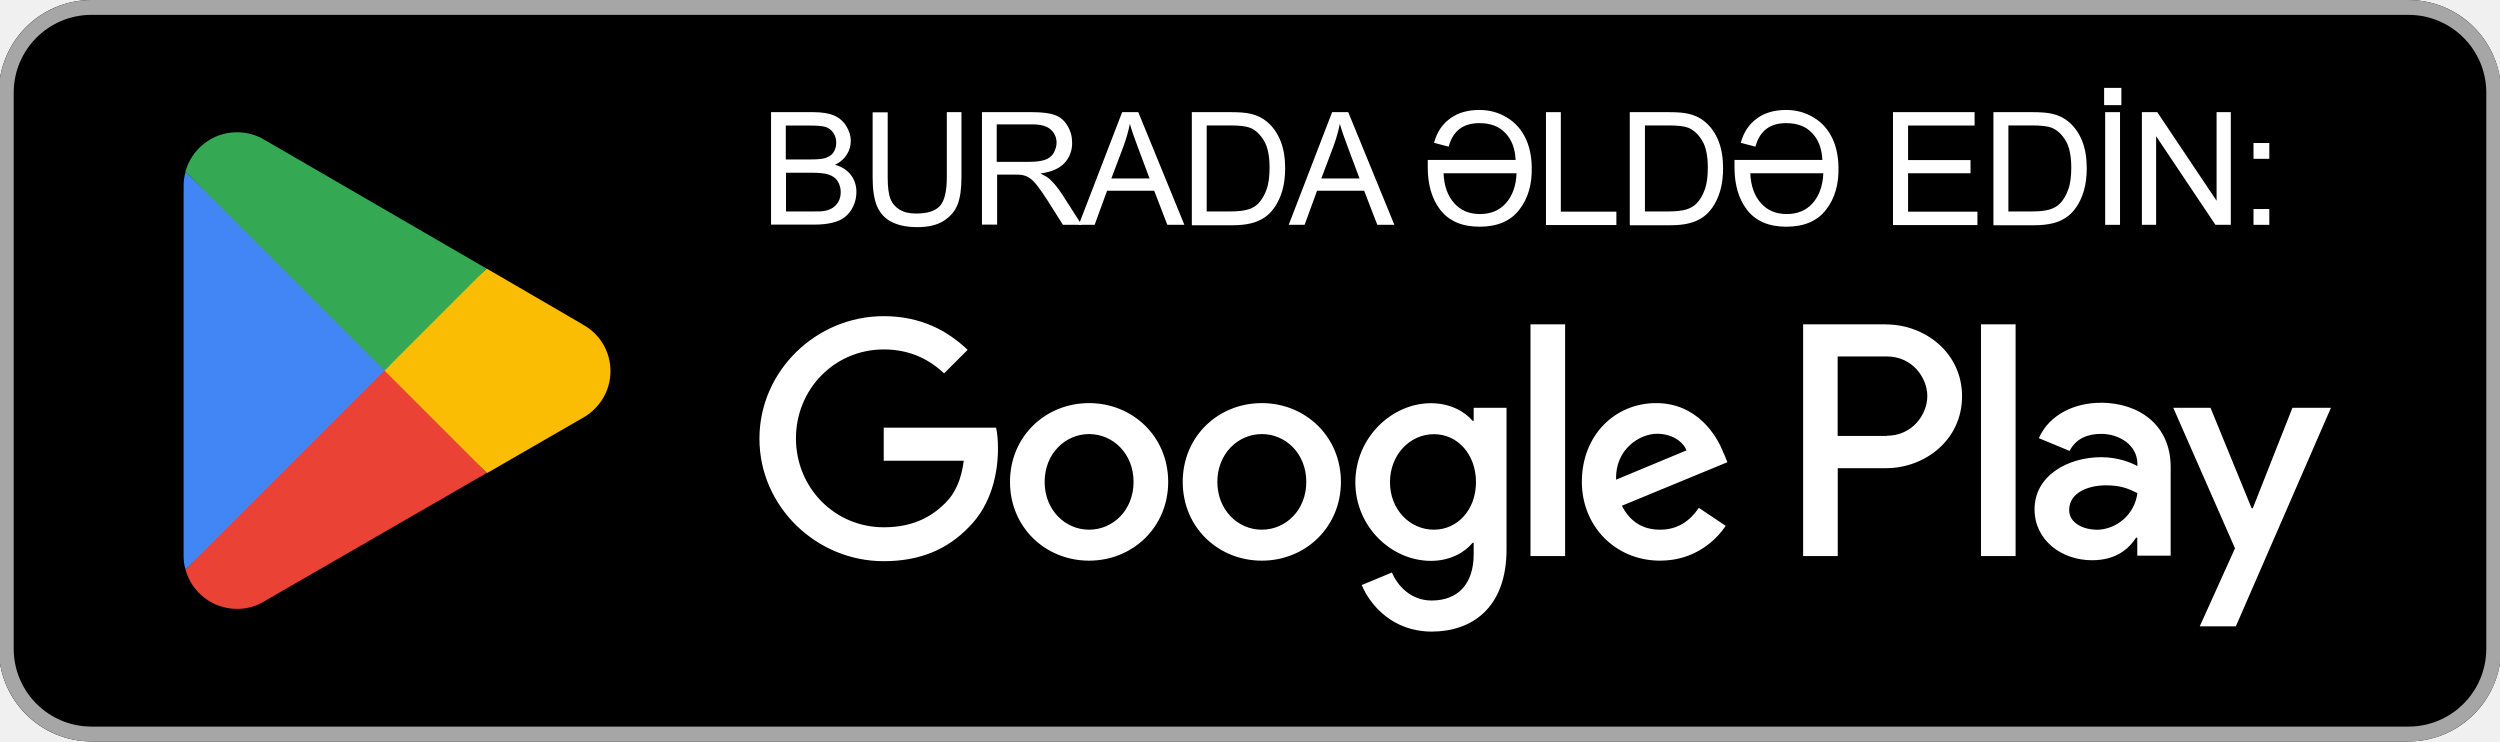
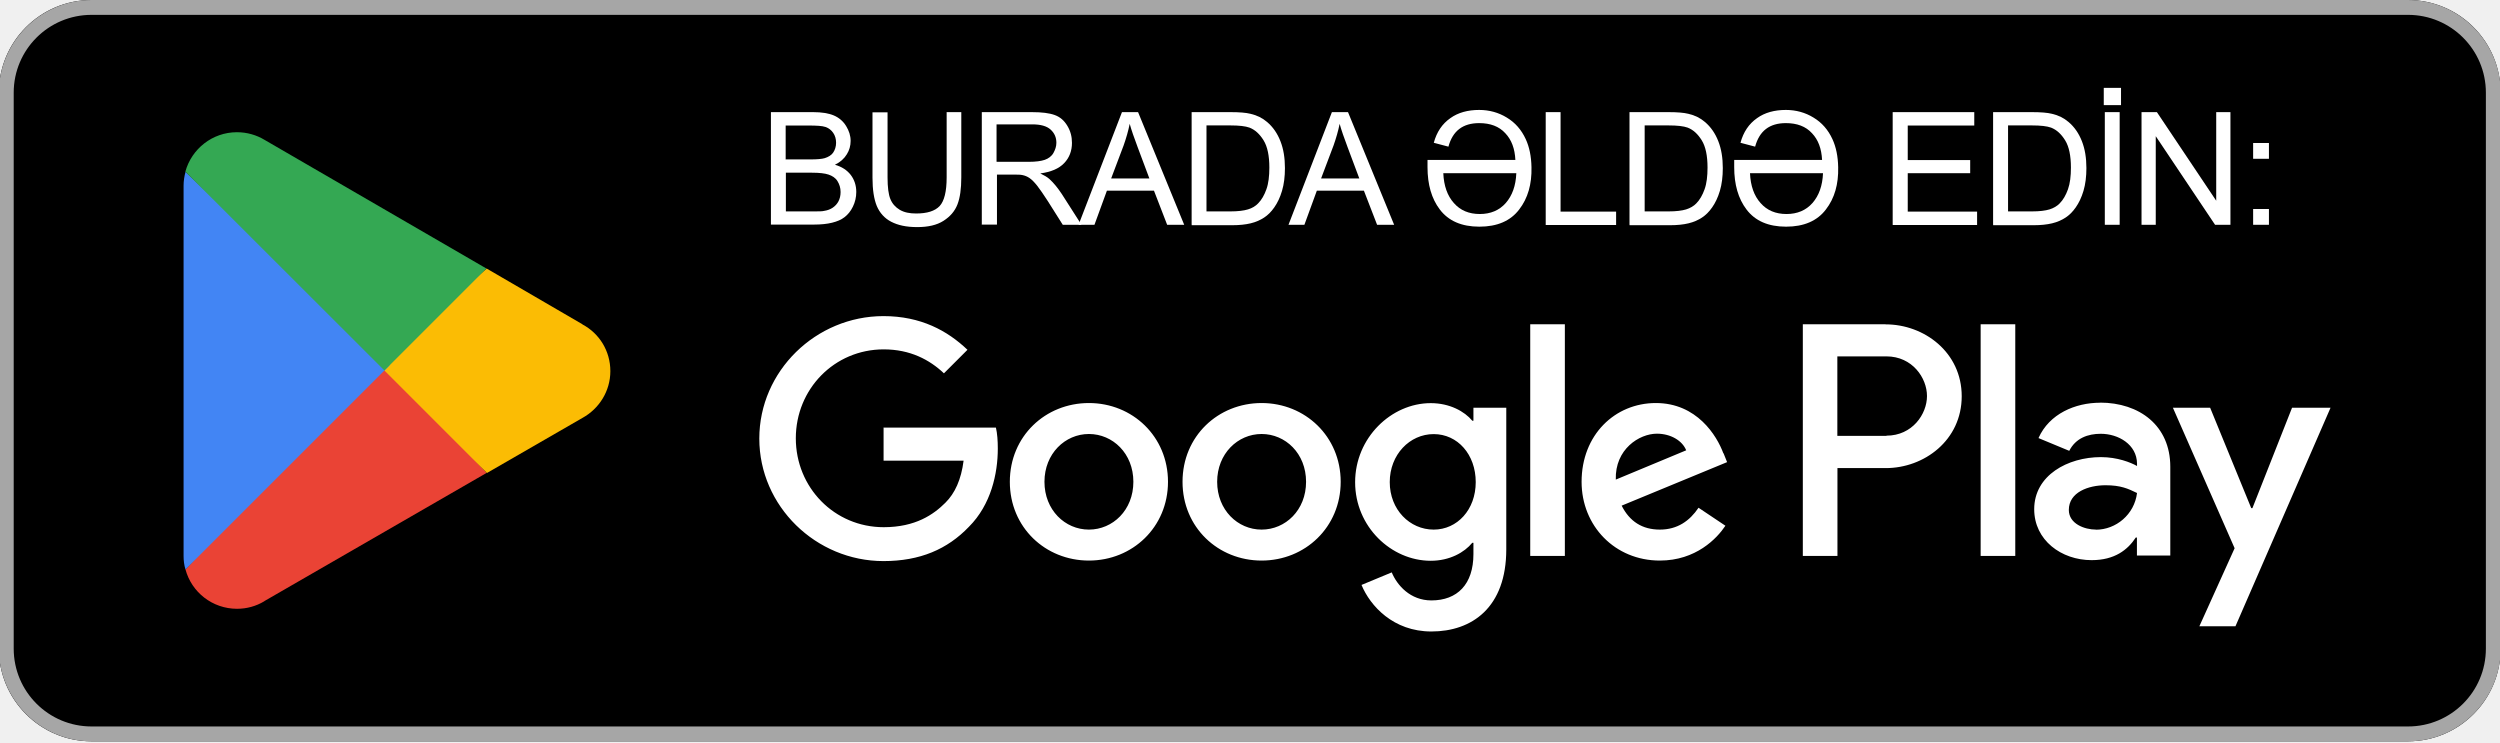
- <svg xmlns="http://www.w3.org/2000/svg" id="artwork" version="1.1" viewBox="0 0 238.96 70.87">
+ <svg xmlns="http://www.w3.org/2000/svg" id="artwork" version="1.1" viewBox="0 0 239 71">
  <defs>
    <style>
      .st0 {
        fill: #4285f4;
      }

      .st1 {
        fill: #a6a6a6;
      }

      .st2 {
        fill: #34a853;
      }

      .st3 {
        fill: #fbbc04;
      }

      .st4 {
        fill: #fff;
      }

      .st5 {
        fill: #ea4335;
      }
    </style>
  </defs>
  <g>
    <rect x="-.11" y="0" width="239.17" height="70.87" rx="8.86" ry="8.86" />
    <path class="st1" d="M230.21,1.42c4.11,0,7.44,3.33,7.44,7.44v53.15c0,4.11-3.33,7.44-7.44,7.44H8.75c-4.11,0-7.44-3.33-7.44-7.44V8.86C1.31,4.75,4.64,1.42,8.75,1.42h221.46M230.21,0H8.75C3.88,0-.11,3.99-.11,8.86v53.15c0,4.87,3.99,8.86,8.86,8.86h221.46c4.87,0,8.86-3.99,8.86-8.86V8.86C239.07,3.99,235.08,0,230.21,0h0Z" />
    <path class="st4" d="M120.61,38.53c-4.16,0-7.56,3.17-7.56,7.53s3.4,7.53,7.56,7.53,7.56-3.19,7.56-7.53-3.4-7.53-7.56-7.53ZM120.61,50.63c-2.29,0-4.25-1.88-4.25-4.57s1.97-4.57,4.25-4.57,4.25,1.86,4.25,4.57-1.97,4.57-4.25,4.57ZM104.1,38.53c-4.16,0-7.56,3.17-7.56,7.53s3.4,7.53,7.56,7.53,7.56-3.19,7.56-7.53-3.4-7.53-7.56-7.53ZM104.1,50.63c-2.29,0-4.25-1.88-4.25-4.57s1.97-4.57,4.25-4.57,4.25,1.86,4.25,4.57-1.97,4.57-4.25,4.57ZM84.47,40.85v3.19h7.65c-.23,1.81-.83,3.12-1.74,4.02-1.12,1.12-2.85,2.34-5.9,2.34-4.71,0-8.4-3.79-8.4-8.5s3.69-8.5,8.4-8.5c2.53,0,4.39.99,5.76,2.29l2.25-2.25c-1.91-1.82-4.45-3.22-8.03-3.22-6.45,0-11.87,5.24-11.87,11.71s5.42,11.71,11.87,11.71c3.49,0,6.11-1.13,8.17-3.28,2.11-2.11,2.76-5.08,2.76-7.48,0-.74-.05-1.44-.18-2h-10.75v-.02ZM164.75,43.33c-.62-1.68-2.53-4.8-6.45-4.8s-7.1,3.05-7.1,7.53c0,4.22,3.19,7.53,7.48,7.53,3.45,0,5.46-2.11,6.27-3.33l-2.57-1.72c-.85,1.26-2.02,2.09-3.7,2.09s-2.89-.78-3.65-2.29l10.08-4.16-.34-.85h-.02ZM154.47,45.85c-.09-2.91,2.25-4.39,3.93-4.39,1.31,0,2.43.66,2.8,1.59,0,0-6.73,2.8-6.73,2.8ZM146.29,53.15h3.31v-22.15h-3.31v22.15ZM140.86,40.22h-.11c-.74-.89-2.16-1.68-3.97-1.68-3.77,0-7.23,3.31-7.23,7.56s3.45,7.51,7.23,7.51c1.81,0,3.22-.8,3.97-1.72h.11v1.08c0,2.89-1.54,4.43-4.02,4.43-2.02,0-3.28-1.45-3.79-2.68l-2.89,1.2c.83,2,3.03,4.45,6.68,4.45,3.88,0,7.16-2.29,7.16-7.85v-13.54h-3.14s0,1.22,0,1.22ZM137.06,50.63c-2.29,0-4.2-1.91-4.2-4.54s1.91-4.59,4.2-4.59,4.02,1.95,4.02,4.59-1.77,4.54-4.02,4.54ZM180.27,31h-7.92v22.15h3.31v-8.4h4.62c3.67,0,7.26-2.66,7.26-6.87s-3.6-6.87-7.26-6.87h-.02ZM180.34,41.67h-4.69v-7.6h4.69c2.48,0,3.88,2.06,3.88,3.79s-1.4,3.79-3.88,3.79h0v.02ZM200.78,38.5c-2.39,0-4.87,1.06-5.9,3.38l2.94,1.22c.62-1.22,1.79-1.63,3.01-1.63,1.7,0,3.45,1.03,3.47,2.85v.23c-.6-.34-1.88-.85-3.45-.85-3.17,0-6.38,1.74-6.38,4.98,0,2.96,2.59,4.87,5.49,4.87,2.21,0,3.45-.99,4.22-2.16h.11v1.72h3.19v-8.49c0-3.93-2.94-6.13-6.73-6.13,0,0,.04,0,.04,0ZM200.37,50.63c-1.08,0-2.59-.55-2.59-1.88,0-1.7,1.88-2.36,3.51-2.36,1.45,0,2.14.32,3.01.74-.25,2.06-2.02,3.51-3.93,3.51h0v-.02ZM219.12,38.98l-3.79,9.6h-.11l-3.93-9.6h-3.56l5.9,13.43-3.37,7.46h3.45l9.09-20.89s-3.69,0-3.69,0ZM189.35,53.15h3.31v-22.15h-3.31v22.15Z" />
    <g>
      <path class="st5" d="M36.6,34.41l-18.87,20.02h0c.58,2.18,2.57,3.77,4.93,3.77.94,0,1.82-.25,2.59-.71l.05-.04,21.22-12.24-9.94-10.82h.02v.02Z" />
      <path class="st3" d="M55.68,31h0l-9.16-5.33-10.33,9.19,10.36,10.36,9.12-5.26c1.59-.87,2.68-2.55,2.68-4.48s-1.06-3.61-2.66-4.46h0l-.02-.02Z" />
      <path class="st0" d="M17.73,16.44c-.11.43-.18.85-.18,1.31v35.38c0,.46.05.89.18,1.31l19.51-19.51s-19.51-18.5-19.51-18.5Z" />
      <path class="st2" d="M36.74,35.43l9.76-9.76-21.21-12.3c-.76-.46-1.67-.73-2.64-.73-2.36,0-4.34,1.61-4.93,3.77h0l19.01,18.99h0v.02Z" />
    </g>
  </g>
  <g>
    <path class="st4" d="M73.7,21.49v-10.77h4.04c.81,0,1.49.11,1.98.32s.89.55,1.17,1.01.43.92.43,1.42c0,.46-.12.9-.37,1.29-.25.41-.62.74-1.13.99.66.19,1.15.51,1.51.97.35.46.53,1.01.53,1.63,0,.5-.11.97-.32,1.4-.21.44-.48.76-.8,1.01s-.71.41-1.19.53-1.05.18-1.74.18h-4.11v.02ZM75.14,15.24h2.34c.64,0,1.08-.04,1.36-.12.35-.11.64-.28.81-.53s.28-.57.28-.94-.09-.67-.27-.94c-.18-.27-.43-.46-.74-.57s-.87-.14-1.65-.14h-2.16v3.26l.02-.02ZM75.14,20.21h2.68c.46,0,.78,0,.97-.05.34-.05.6-.16.81-.3s.41-.34.55-.6.21-.57.21-.9c0-.41-.11-.74-.3-1.05s-.5-.5-.85-.62-.89-.18-1.58-.18h-2.5v3.7Z" />
    <path class="st4" d="M90.46,10.72h1.44v6.24c0,1.08-.12,1.95-.37,2.59s-.69,1.15-1.33,1.56-1.47.6-2.52.6-1.84-.18-2.48-.51-1.1-.85-1.38-1.51c-.27-.66-.41-1.56-.41-2.71v-6.24h1.44v6.22c0,.94.09,1.63.27,2.07s.48.78.9,1.03c.43.25.94.35,1.56.35,1.05,0,1.79-.23,2.25-.71.44-.48.67-1.38.67-2.75v-6.22l-.04-.02Z" />
    <path class="st4" d="M93.86,21.49v-10.77h4.78c.96,0,1.68.09,2.2.28s.9.53,1.2,1.03.44,1.03.44,1.63c0,.76-.25,1.42-.74,1.93-.5.53-1.26.85-2.29.99.37.18.67.35.87.53.43.39.81.87,1.19,1.44l1.88,2.94h-1.79l-1.42-2.25c-.43-.66-.76-1.15-1.03-1.49s-.51-.58-.73-.73-.43-.23-.66-.28c-.16-.04-.43-.05-.8-.05h-1.65v4.78h-1.44l-.04.02ZM95.3,15.47h3.06c.66,0,1.17-.07,1.52-.19s.66-.35.83-.66.28-.62.28-.97c0-.51-.18-.92-.55-1.26-.37-.34-.96-.5-1.75-.5h-3.42v3.56l.02.02Z" />
    <path class="st4" d="M103.11,21.49l4.15-10.77h1.54l4.41,10.77h-1.63l-1.26-3.26h-4.5l-1.19,3.26h-1.52ZM106.23,17.06h3.65l-1.12-2.99c-.34-.9-.6-1.65-.76-2.23-.14.69-.34,1.38-.58,2.06l-1.19,3.15v.02Z" />
    <path class="st4" d="M113.92,21.49v-10.77h3.72c.83,0,1.47.05,1.91.16.62.14,1.15.41,1.58.78.57.48.99,1.1,1.28,1.84s.43,1.59.43,2.57c0,.81-.09,1.54-.28,2.18-.19.64-.44,1.15-.74,1.58s-.62.74-.97.97c-.35.23-.78.43-1.29.55-.5.12-1.08.18-1.74.18h-3.9l.02-.04ZM115.33,20.21h2.3c.71,0,1.28-.07,1.67-.19.41-.12.73-.32.97-.57.34-.34.6-.8.8-1.36s.28-1.26.28-2.07c0-1.13-.18-2-.55-2.6s-.81-1.01-1.35-1.22c-.39-.14-.99-.21-1.84-.21h-2.27v8.24h-.02Z" />
    <path class="st4" d="M123.18,21.49l4.15-10.77h1.54l4.41,10.77h-1.63l-1.26-3.26h-4.5l-1.19,3.26h-1.52ZM126.3,17.06h3.65l-1.12-2.99c-.34-.9-.6-1.65-.76-2.23-.14.69-.34,1.38-.58,2.06l-1.19,3.15v.02Z" />
    <path class="st4" d="M146.41,15.98c.04,1.63-.35,2.98-1.17,4.04-.83,1.1-2.11,1.65-3.81,1.65s-2.96-.55-3.79-1.65c-.78-1.03-1.17-2.37-1.17-4.04v-.69h8.4c-.05-1.08-.37-1.93-.96-2.55-.6-.66-1.44-.97-2.5-.97-1.56,0-2.53.74-2.94,2.25l-1.4-.37c.28-1.03.8-1.81,1.59-2.36.74-.53,1.67-.78,2.75-.78.97,0,1.86.25,2.64.73.8.48,1.4,1.17,1.81,2.06.35.76.53,1.65.55,2.69h0ZM144.94,16.56h-6.96c.05,1.2.39,2.16,1.01,2.85.62.71,1.45,1.05,2.48,1.05s1.86-.35,2.48-1.05c.62-.71.96-1.65,1.01-2.85h-.02Z" />
    <path class="st4" d="M147.77,21.49v-10.77h1.42v9.51h5.31v1.28h-6.73v-.02Z" />
    <path class="st4" d="M155.78,21.49v-10.77h3.72c.83,0,1.47.05,1.91.16.62.14,1.15.41,1.58.78.57.48.99,1.1,1.28,1.84s.43,1.59.43,2.57c0,.81-.09,1.54-.28,2.18-.19.64-.44,1.15-.74,1.58s-.62.74-.97.97c-.35.23-.78.43-1.29.55-.5.12-1.08.18-1.74.18h-3.9l.02-.04ZM157.22,20.21h2.3c.71,0,1.28-.07,1.67-.19s.73-.32.97-.57c.34-.34.6-.8.8-1.36s.28-1.26.28-2.07c0-1.13-.18-2-.55-2.6s-.81-1.01-1.35-1.22c-.39-.14-.99-.21-1.84-.21h-2.27v8.24h-.02Z" />
    <path class="st4" d="M175.73,15.98c.04,1.63-.35,2.98-1.17,4.04-.83,1.1-2.11,1.65-3.81,1.65s-2.96-.55-3.79-1.65c-.78-1.03-1.17-2.37-1.17-4.04v-.69h8.4c-.05-1.08-.37-1.93-.96-2.55-.6-.66-1.44-.97-2.5-.97-1.56,0-2.53.74-2.94,2.25l-1.4-.37c.28-1.03.8-1.81,1.59-2.36.74-.53,1.67-.78,2.75-.78.97,0,1.86.25,2.64.73.8.48,1.4,1.17,1.81,2.06.35.76.53,1.65.55,2.69h0ZM174.26,16.56h-6.96c.05,1.2.39,2.16,1.01,2.85.62.71,1.45,1.05,2.48,1.05s1.86-.35,2.48-1.05c.62-.71.96-1.65,1.01-2.85h-.02Z" />
    <path class="st4" d="M180.94,21.49v-10.77h7.8v1.28h-6.36v3.3h5.97v1.26h-5.97v3.67h6.63v1.28h-8.06Z" />
    <path class="st4" d="M190.54,21.49v-10.77h3.72c.83,0,1.47.05,1.91.16.62.14,1.15.41,1.58.78.57.48.99,1.1,1.28,1.84s.43,1.59.43,2.57c0,.81-.09,1.54-.28,2.18-.19.64-.44,1.15-.74,1.58s-.62.74-.97.97c-.35.23-.78.43-1.29.55-.5.12-1.08.18-1.74.18h-3.9l.02-.04ZM191.96,20.21h2.3c.71,0,1.28-.07,1.67-.19s.73-.32.97-.57c.34-.34.6-.8.8-1.36s.28-1.26.28-2.07c0-1.13-.18-2-.55-2.6s-.81-1.01-1.35-1.22c-.39-.14-.99-.21-1.84-.21h-2.27v8.24h-.02Z" />
    <path class="st4" d="M201.12,10.05v-1.65h1.65v1.65h-1.65ZM201.22,21.49v-10.77h1.42v10.77h-1.42Z" />
    <path class="st4" d="M204.73,21.49v-10.77h1.47l5.67,8.47v-8.47h1.36v10.77h-1.47l-5.67-8.47v8.47h-1.36Z" />
    <path class="st4" d="M215.4,15.18v-1.51h1.51v1.51h-1.51ZM215.4,21.49v-1.51h1.51v1.51h-1.51Z" />
  </g>
</svg>
